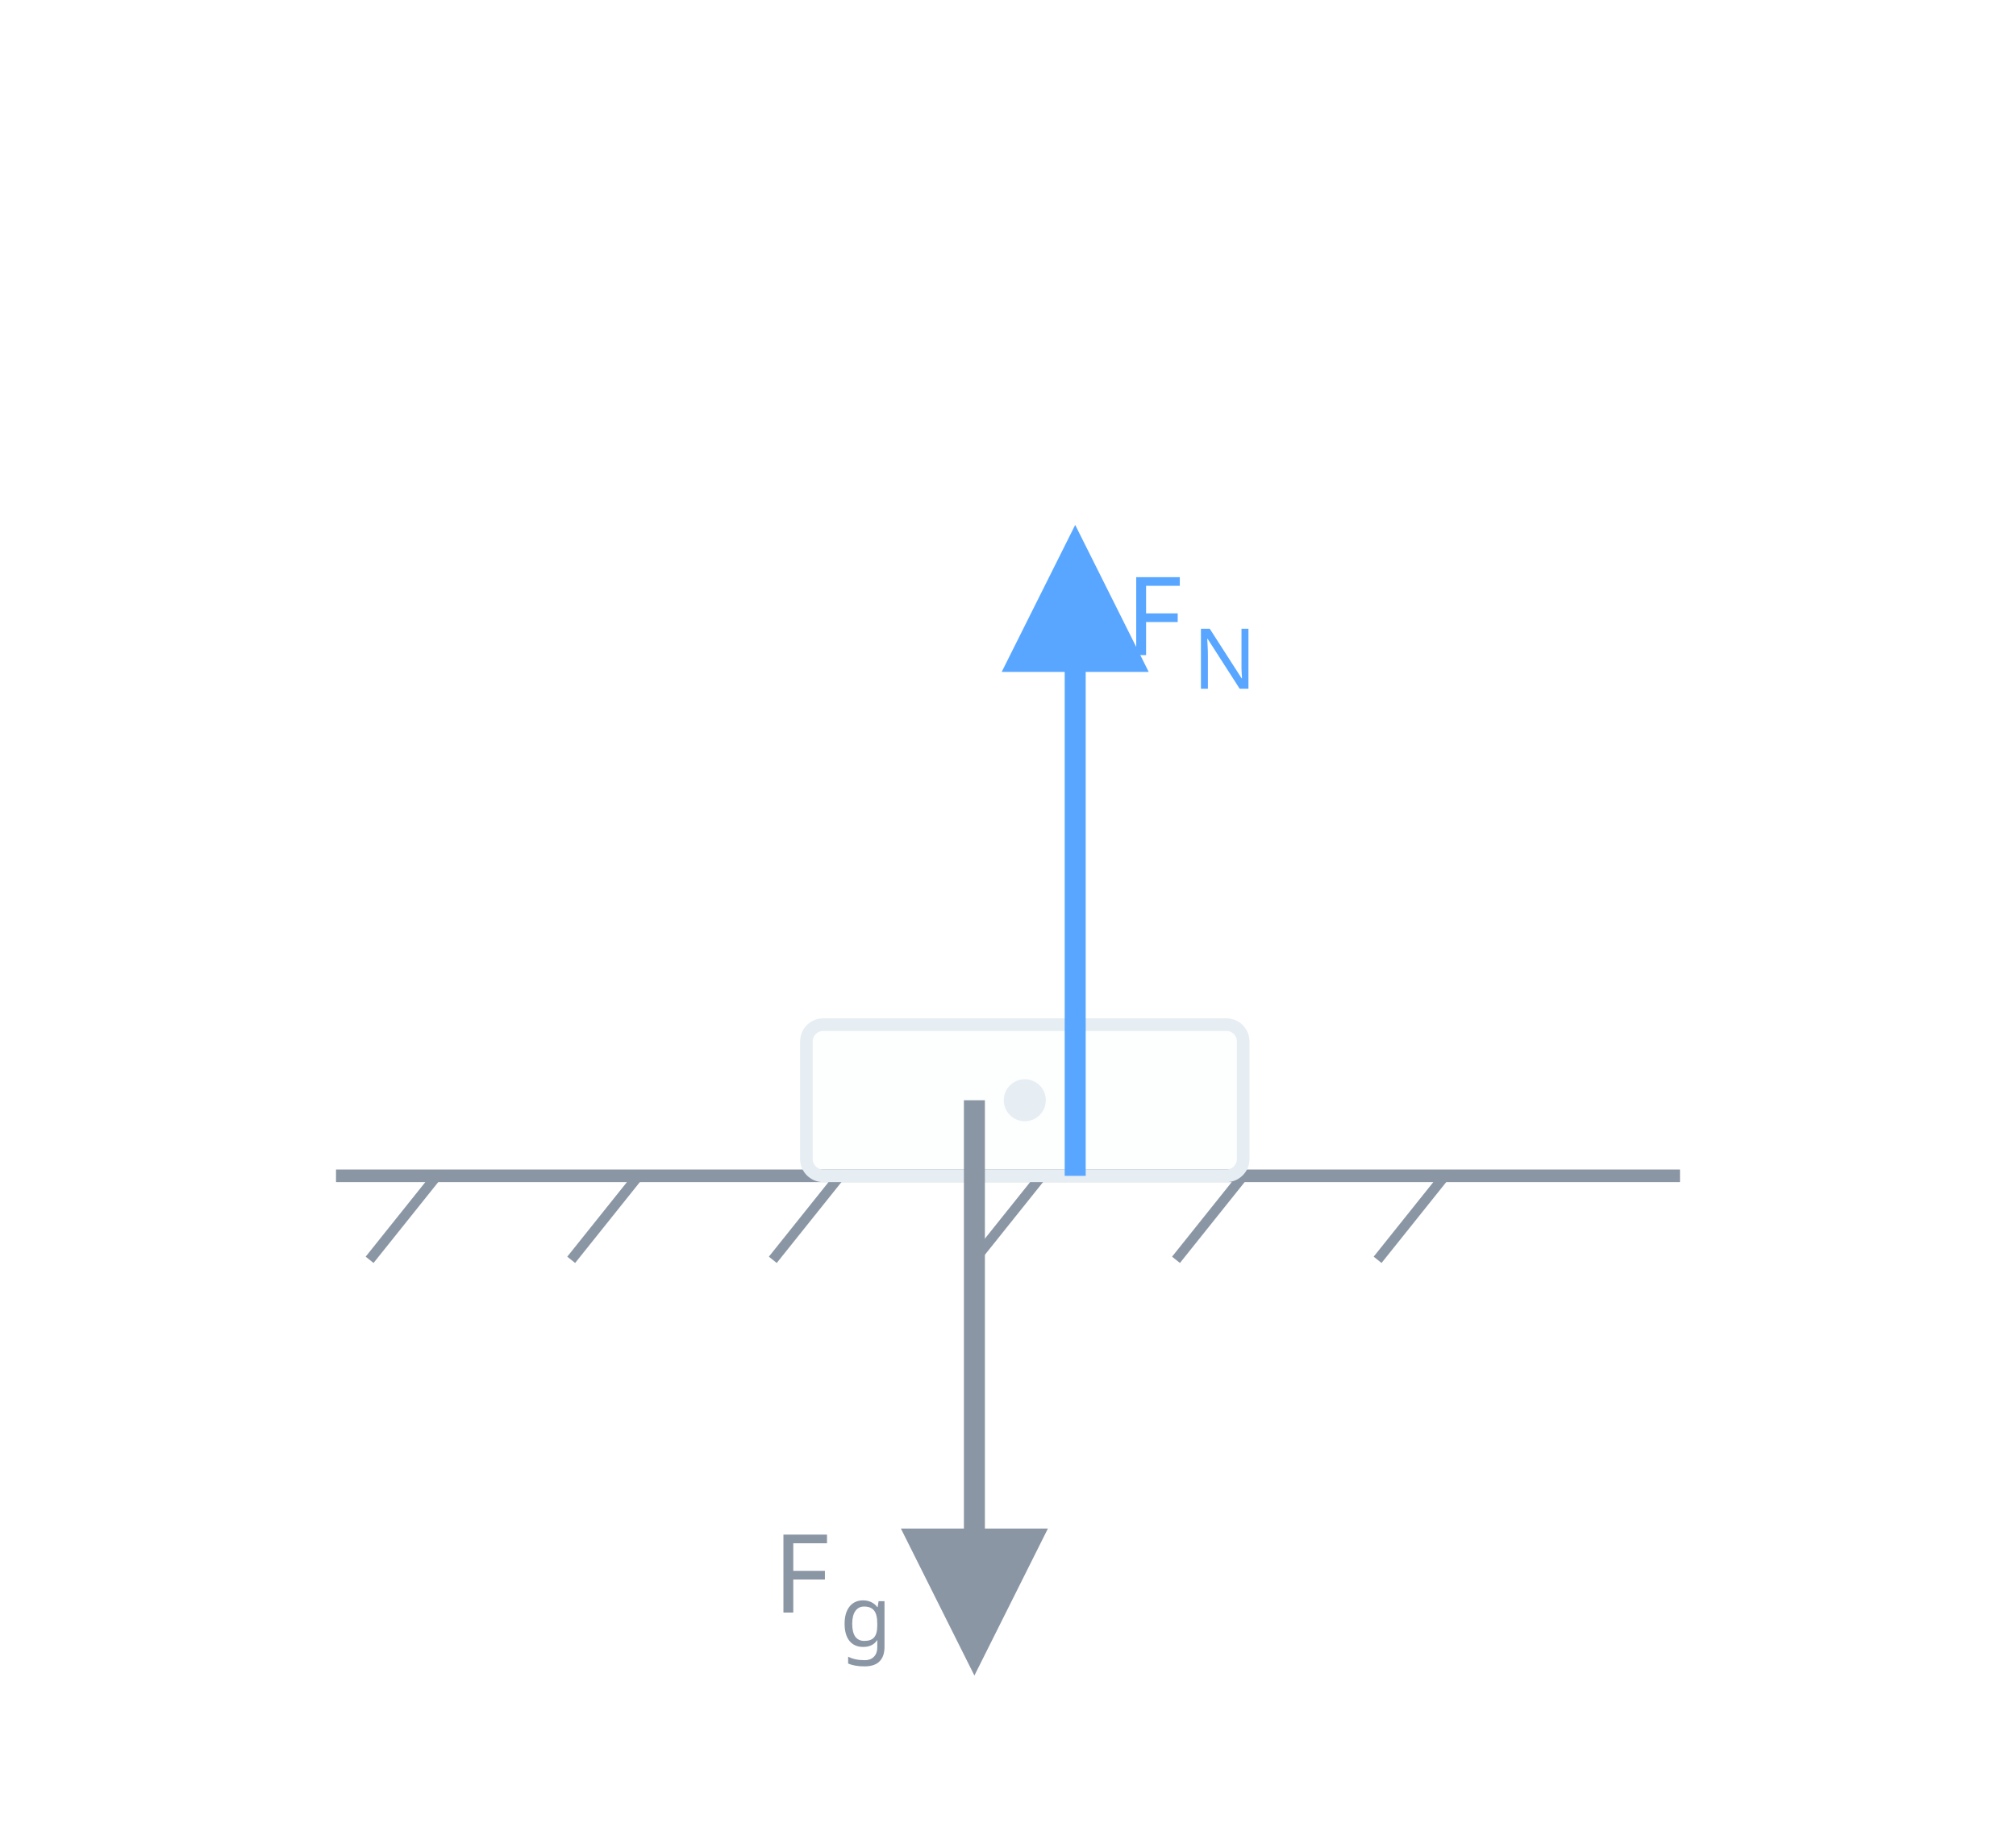
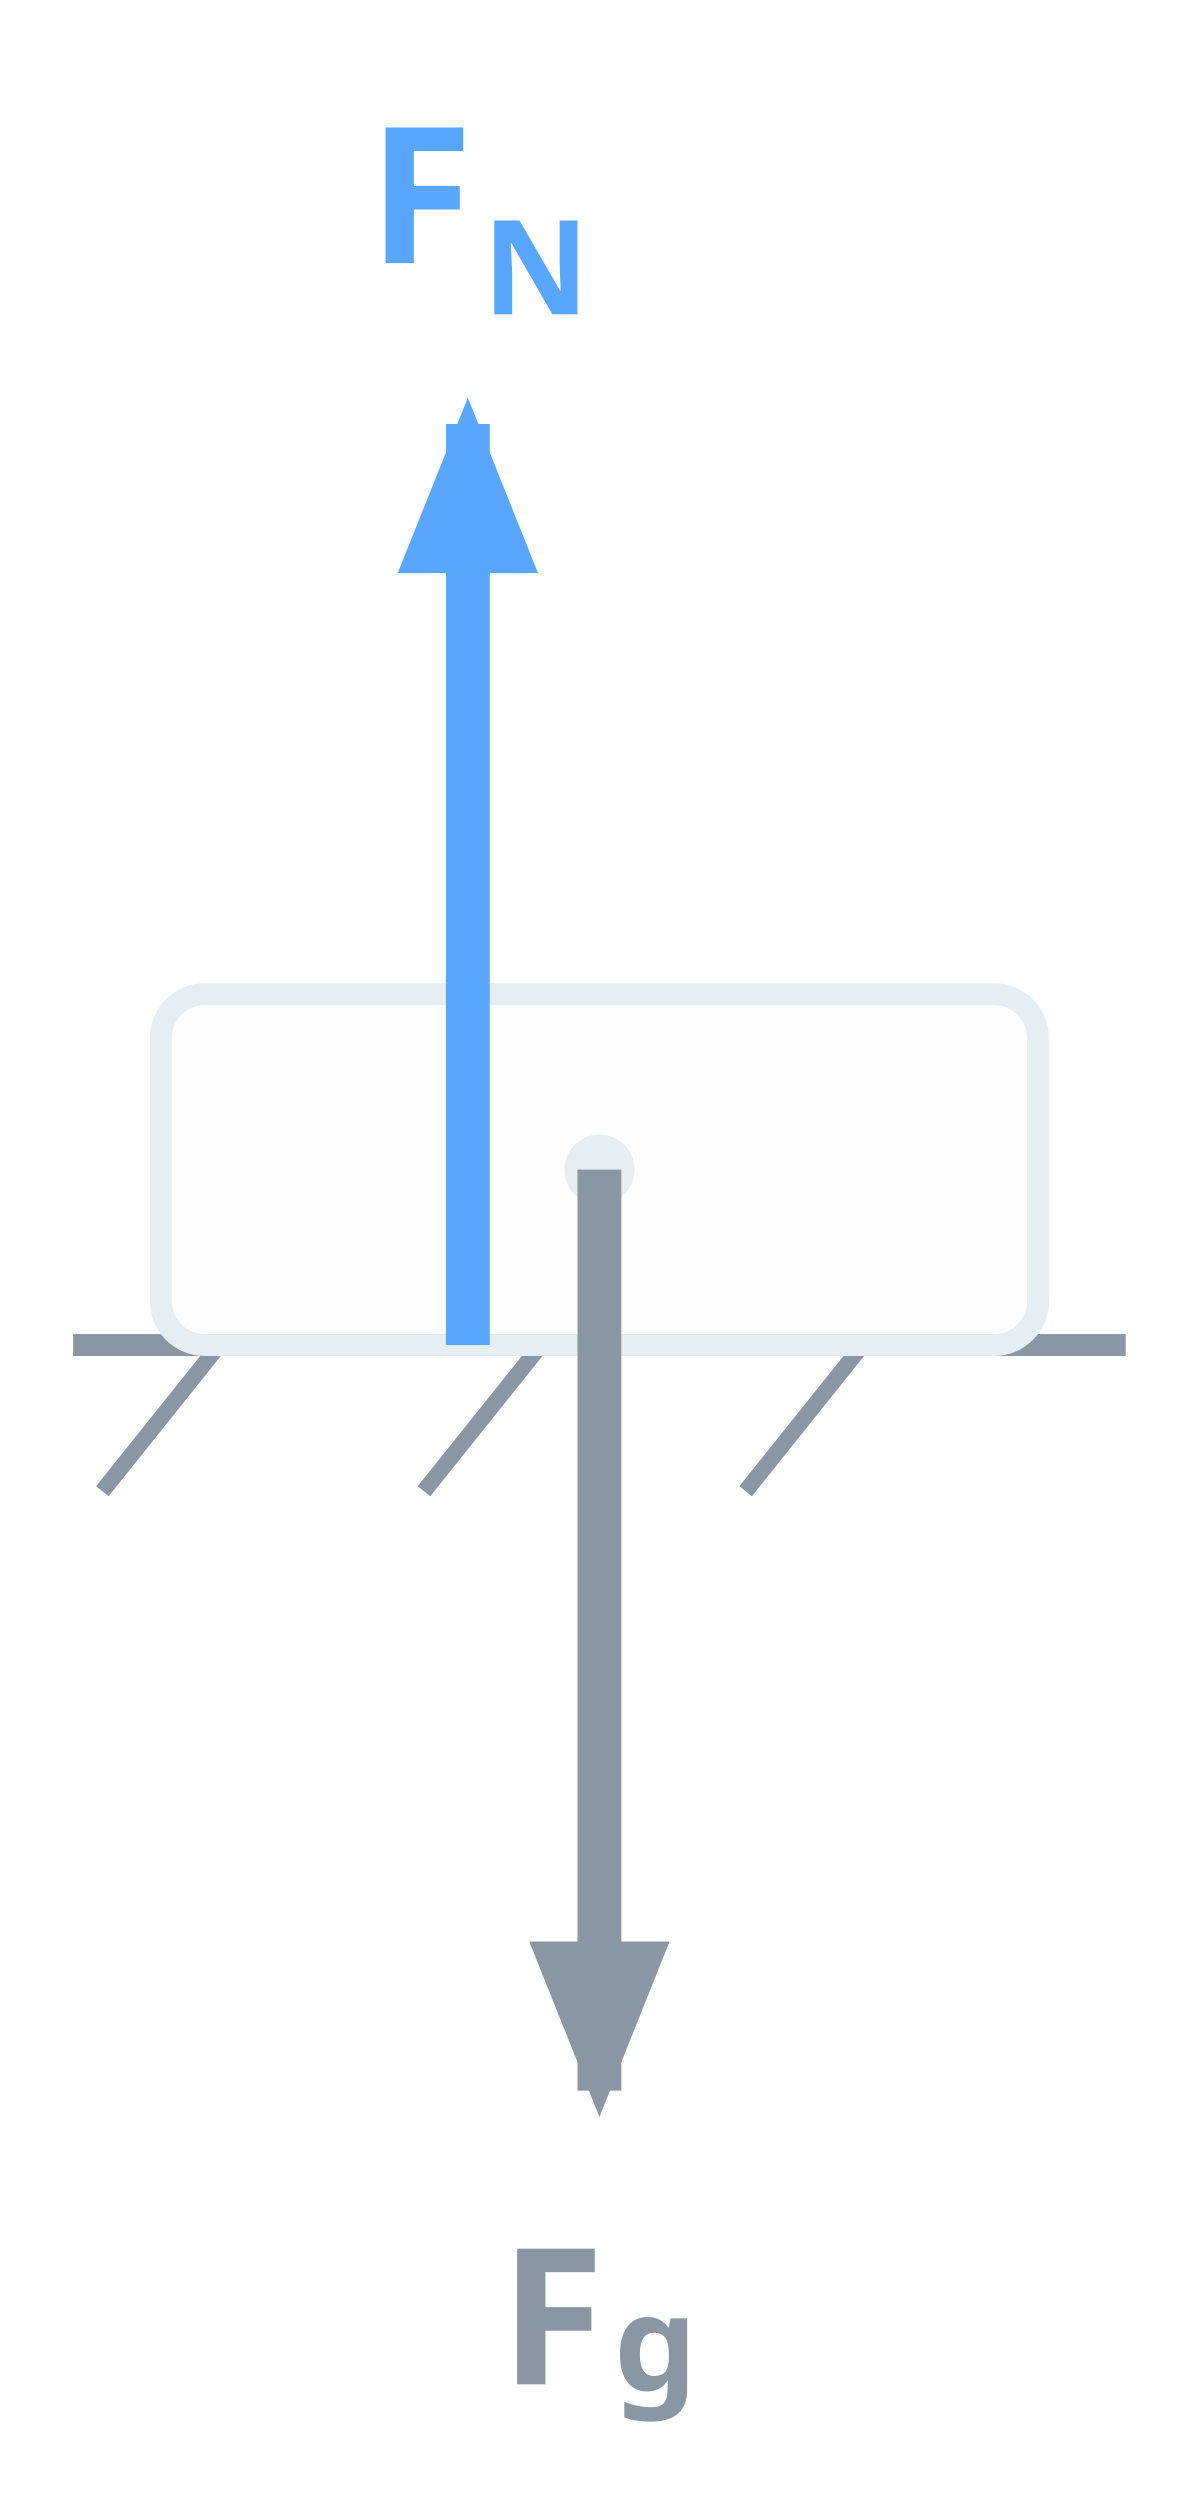
- <svg xmlns="http://www.w3.org/2000/svg" viewBox="0 0 240 220" role="img" aria-label="Free-body diagram of a book resting on a table. Two forces, drawn equal in length: the normal force points up from the book's bottom surface, and gravity points down from the book's centre.">
+ <svg xmlns="http://www.w3.org/2000/svg" viewBox="109 32 82 171" role="img" aria-label="Box free-body diagram of a book resting on a table. Gravity acts down, starting at the book's centre. The normal force acts up, starting at the book's bottom surface. The two arrows are equal in length because the book is in equilibrium.">
  <defs>
-     <marker id="fb-grey" viewBox="0 0 10 10" refX="8" refY="5" markerWidth="7" markerHeight="7" orient="auto-start-reverse">
-       <path d="M0 0 L10 5 L0 10 z" fill="#8b96a5" />
+     <marker id="fbd-grey" viewBox="0 0 10 10" refX="8.5" refY="5" markerUnits="userSpaceOnUse" markerWidth="12" markerHeight="12" orient="auto-start-reverse">
+       <path d="M0 1 L10 5 L0 9 z" fill="#8b96a5" />
    </marker>
-     <marker id="fb-blue" viewBox="0 0 10 10" refX="8" refY="5" markerWidth="7" markerHeight="7" orient="auto-start-reverse">
-       <path d="M0 0 L10 5 L0 10 z" fill="#58a6ff" />
+     <marker id="fbd-blue" viewBox="0 0 10 10" refX="8.5" refY="5" markerUnits="userSpaceOnUse" markerWidth="12" markerHeight="12" orient="auto-start-reverse">
+       <path d="M0 1 L10 5 L0 9 z" fill="#58a6ff" />
    </marker>
  </defs>
-   <line x1="40" y1="140" x2="200" y2="140" stroke="#8b96a5" stroke-width="1.5" />
-   <g stroke="#8b96a5" stroke-width="1.2">
-     <line x1="52" y1="140" x2="44" y2="150" />
-     <line x1="76" y1="140" x2="68" y2="150" />
-     <line x1="100" y1="140" x2="92" y2="150" />
-     <line x1="124" y1="140" x2="116" y2="150" />
-     <line x1="148" y1="140" x2="140" y2="150" />
-     <line x1="172" y1="140" x2="164" y2="150" />
+   <line x1="114" y1="124" x2="186" y2="124" stroke="#8b96a5" stroke-width="1.5" />
+   <g stroke="#8b96a5" stroke-width="1.1">
+     <line x1="124" y1="124" x2="116" y2="134" />
+     <line x1="146" y1="124" x2="138" y2="134" />
+     <line x1="168" y1="124" x2="160" y2="134" />
  </g>
-   <rect x="96" y="122" width="52" height="18" rx="2" fill="#e6edf3" fill-opacity="0.06" stroke="#e6edf3" stroke-width="1.5" />
-   <circle cx="122" cy="131" r="2.5" fill="#e6edf3" />
-   <line x1="116" y1="131" x2="116" y2="196" stroke="#8b96a5" stroke-width="2.5" marker-end="url(#fb-grey)" />
-   <text x="92" y="192" font-family="system-ui, sans-serif" font-size="13" fill="#8b96a5">F</text>
-   <text x="100" y="196" font-family="system-ui, sans-serif" font-size="10" fill="#8b96a5">g</text>
-   <line x1="128" y1="140" x2="128" y2="66" stroke="#58a6ff" stroke-width="2.5" marker-end="url(#fb-blue)" />
-   <text x="134" y="78" font-family="system-ui, sans-serif" font-size="13" fill="#58a6ff">F</text>
-   <text x="142" y="82" font-family="system-ui, sans-serif" font-size="10" fill="#58a6ff">N</text>
+   <rect x="120" y="100" width="60" height="24" rx="3" fill="#e6edf3" fill-opacity="0.05" stroke="#e6edf3" stroke-width="1.5" />
+   <circle cx="150" cy="112" r="2.4" fill="#e6edf3" />
+   <line x1="150" y1="112" x2="150" y2="175" stroke="#8b96a5" stroke-width="3" marker-end="url(#fbd-grey)" />
+   <line x1="141" y1="124" x2="141" y2="61" stroke="#58a6ff" stroke-width="3" marker-end="url(#fbd-blue)" />
+   <text x="143.2" y="185" text-anchor="start" dominant-baseline="hanging" font-family="system-ui, sans-serif" fill="#8b96a5" font-size="13" font-weight="600">F</text>
+   <text x="151" y="188.5" text-anchor="start" dominant-baseline="hanging" font-family="system-ui, sans-serif" fill="#8b96a5" font-size="9" font-weight="600">g</text>
+   <text x="134.2" y="50" text-anchor="start" dominant-baseline="auto" font-family="system-ui, sans-serif" fill="#58a6ff" font-size="13" font-weight="600">F</text>
+   <text x="142" y="53.5" text-anchor="start" dominant-baseline="auto" font-family="system-ui, sans-serif" fill="#58a6ff" font-size="9" font-weight="600">N</text>
</svg>
